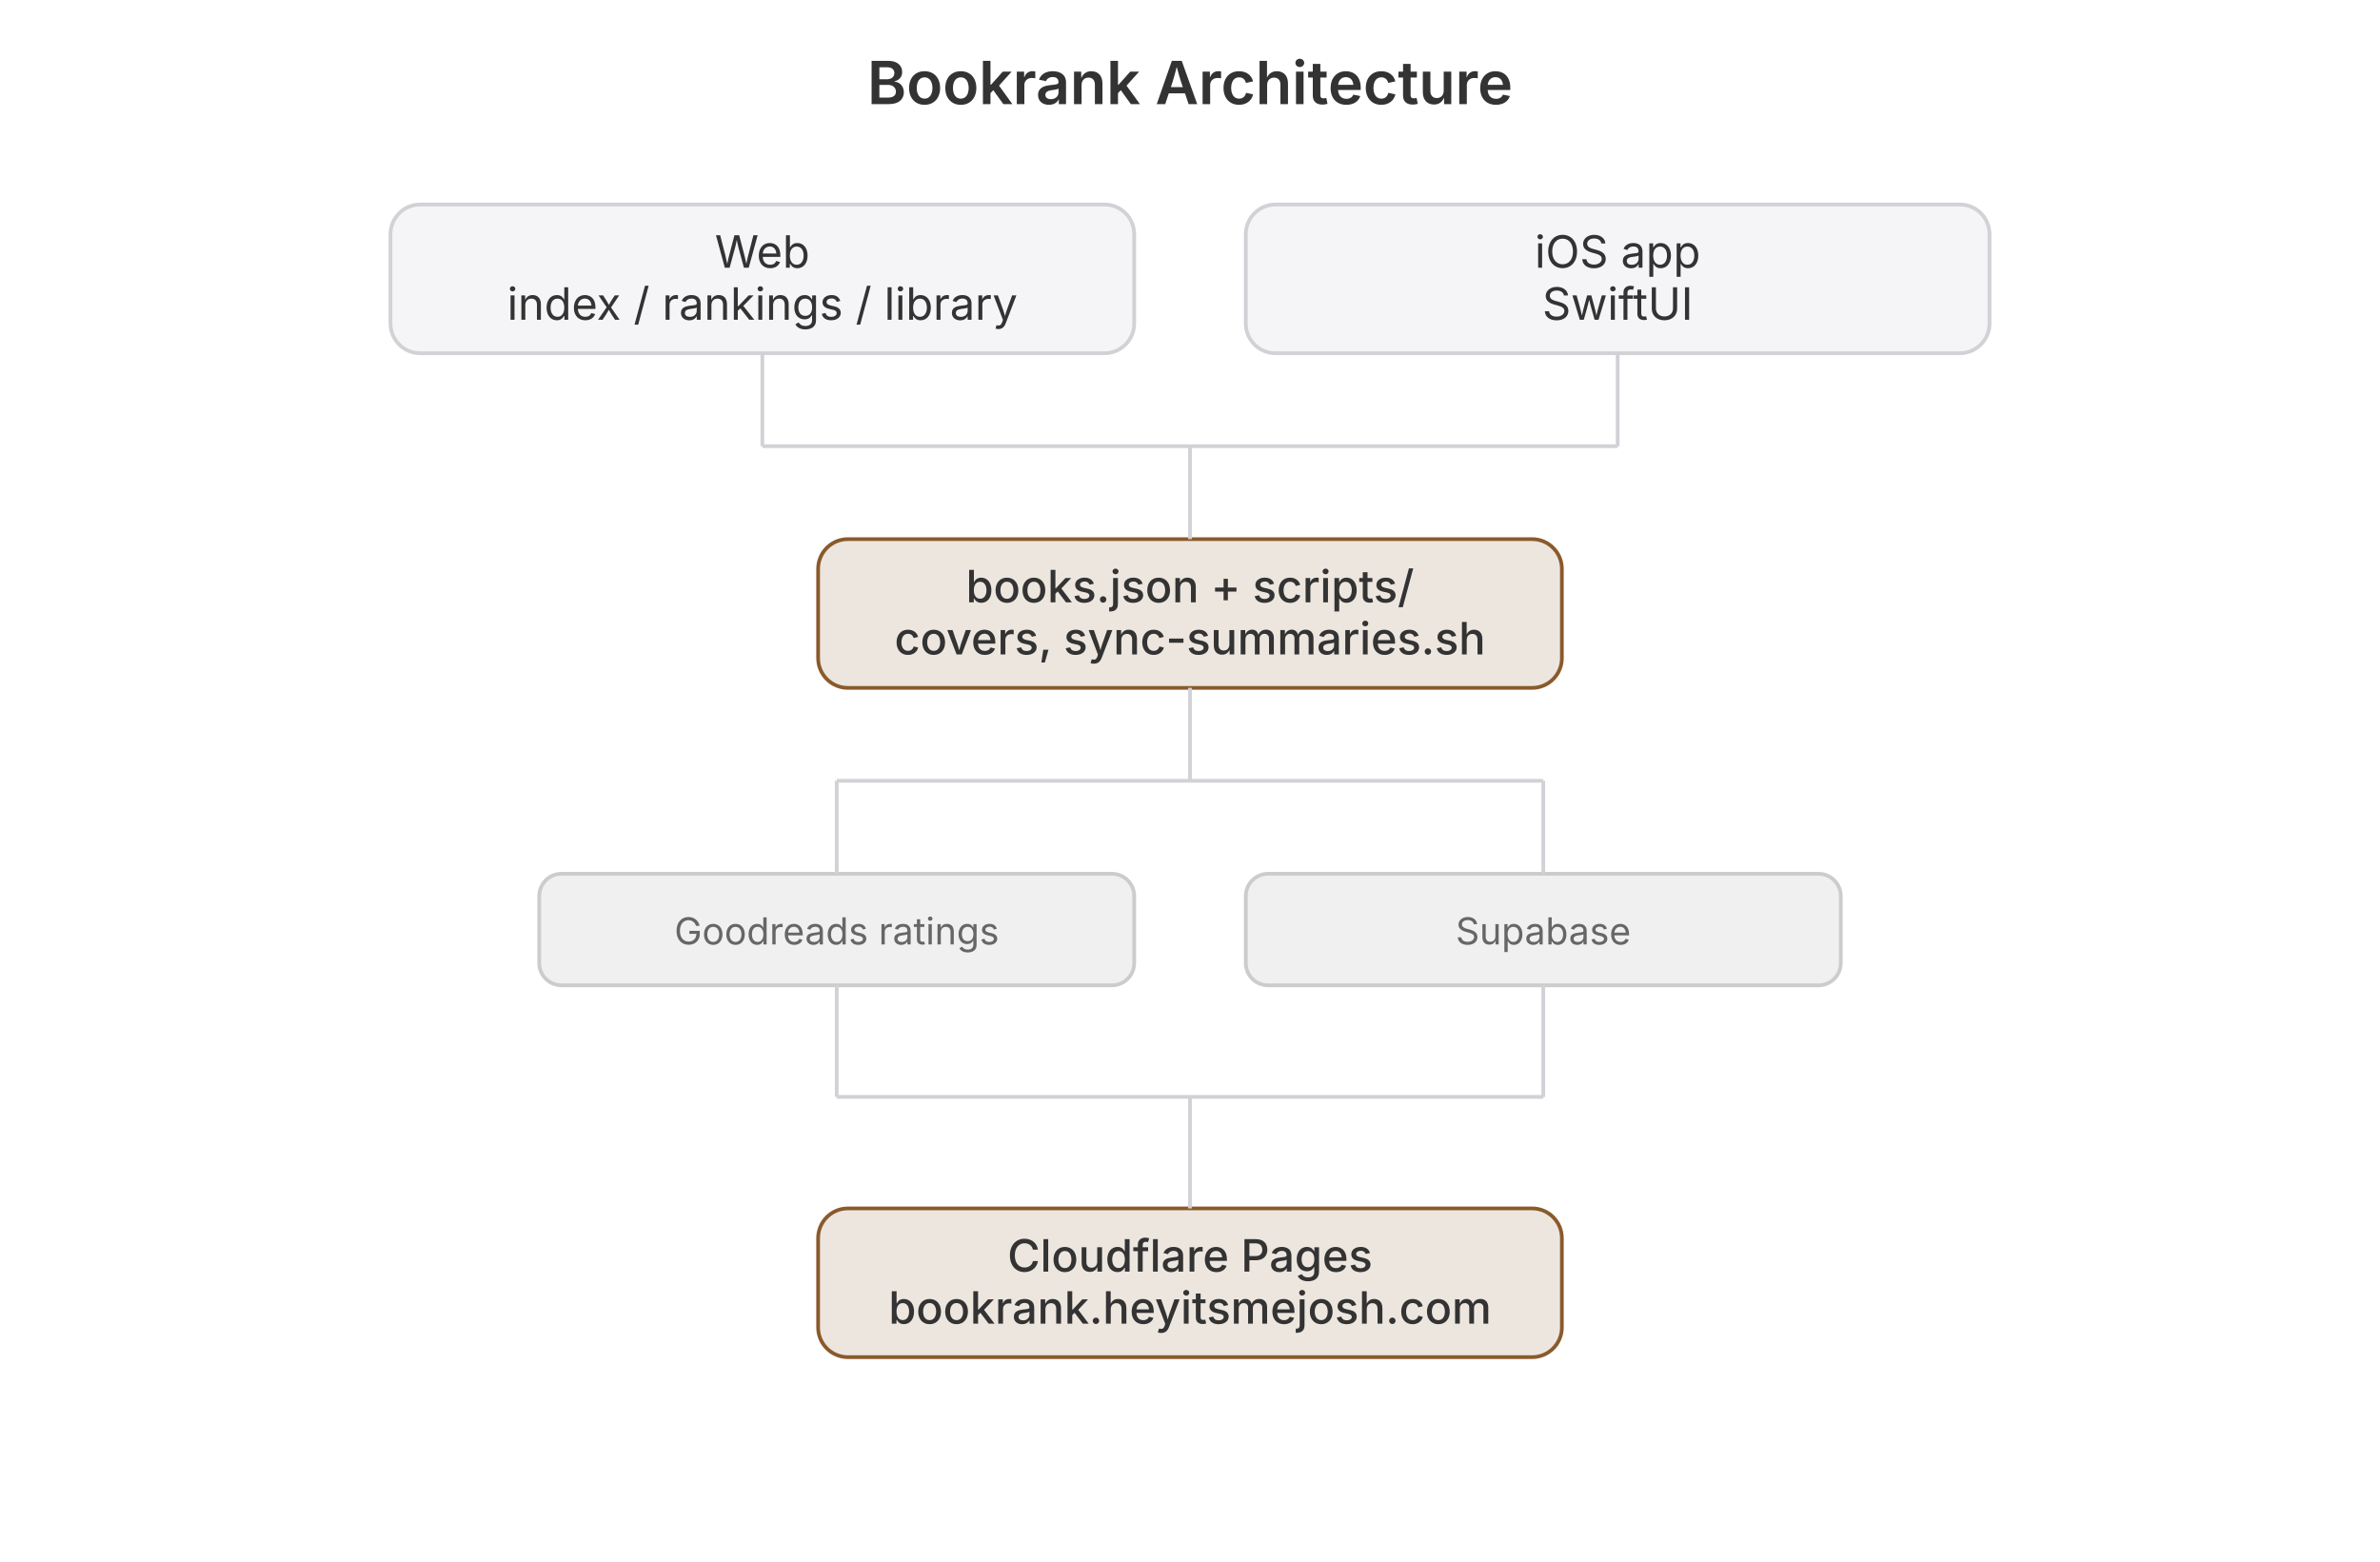
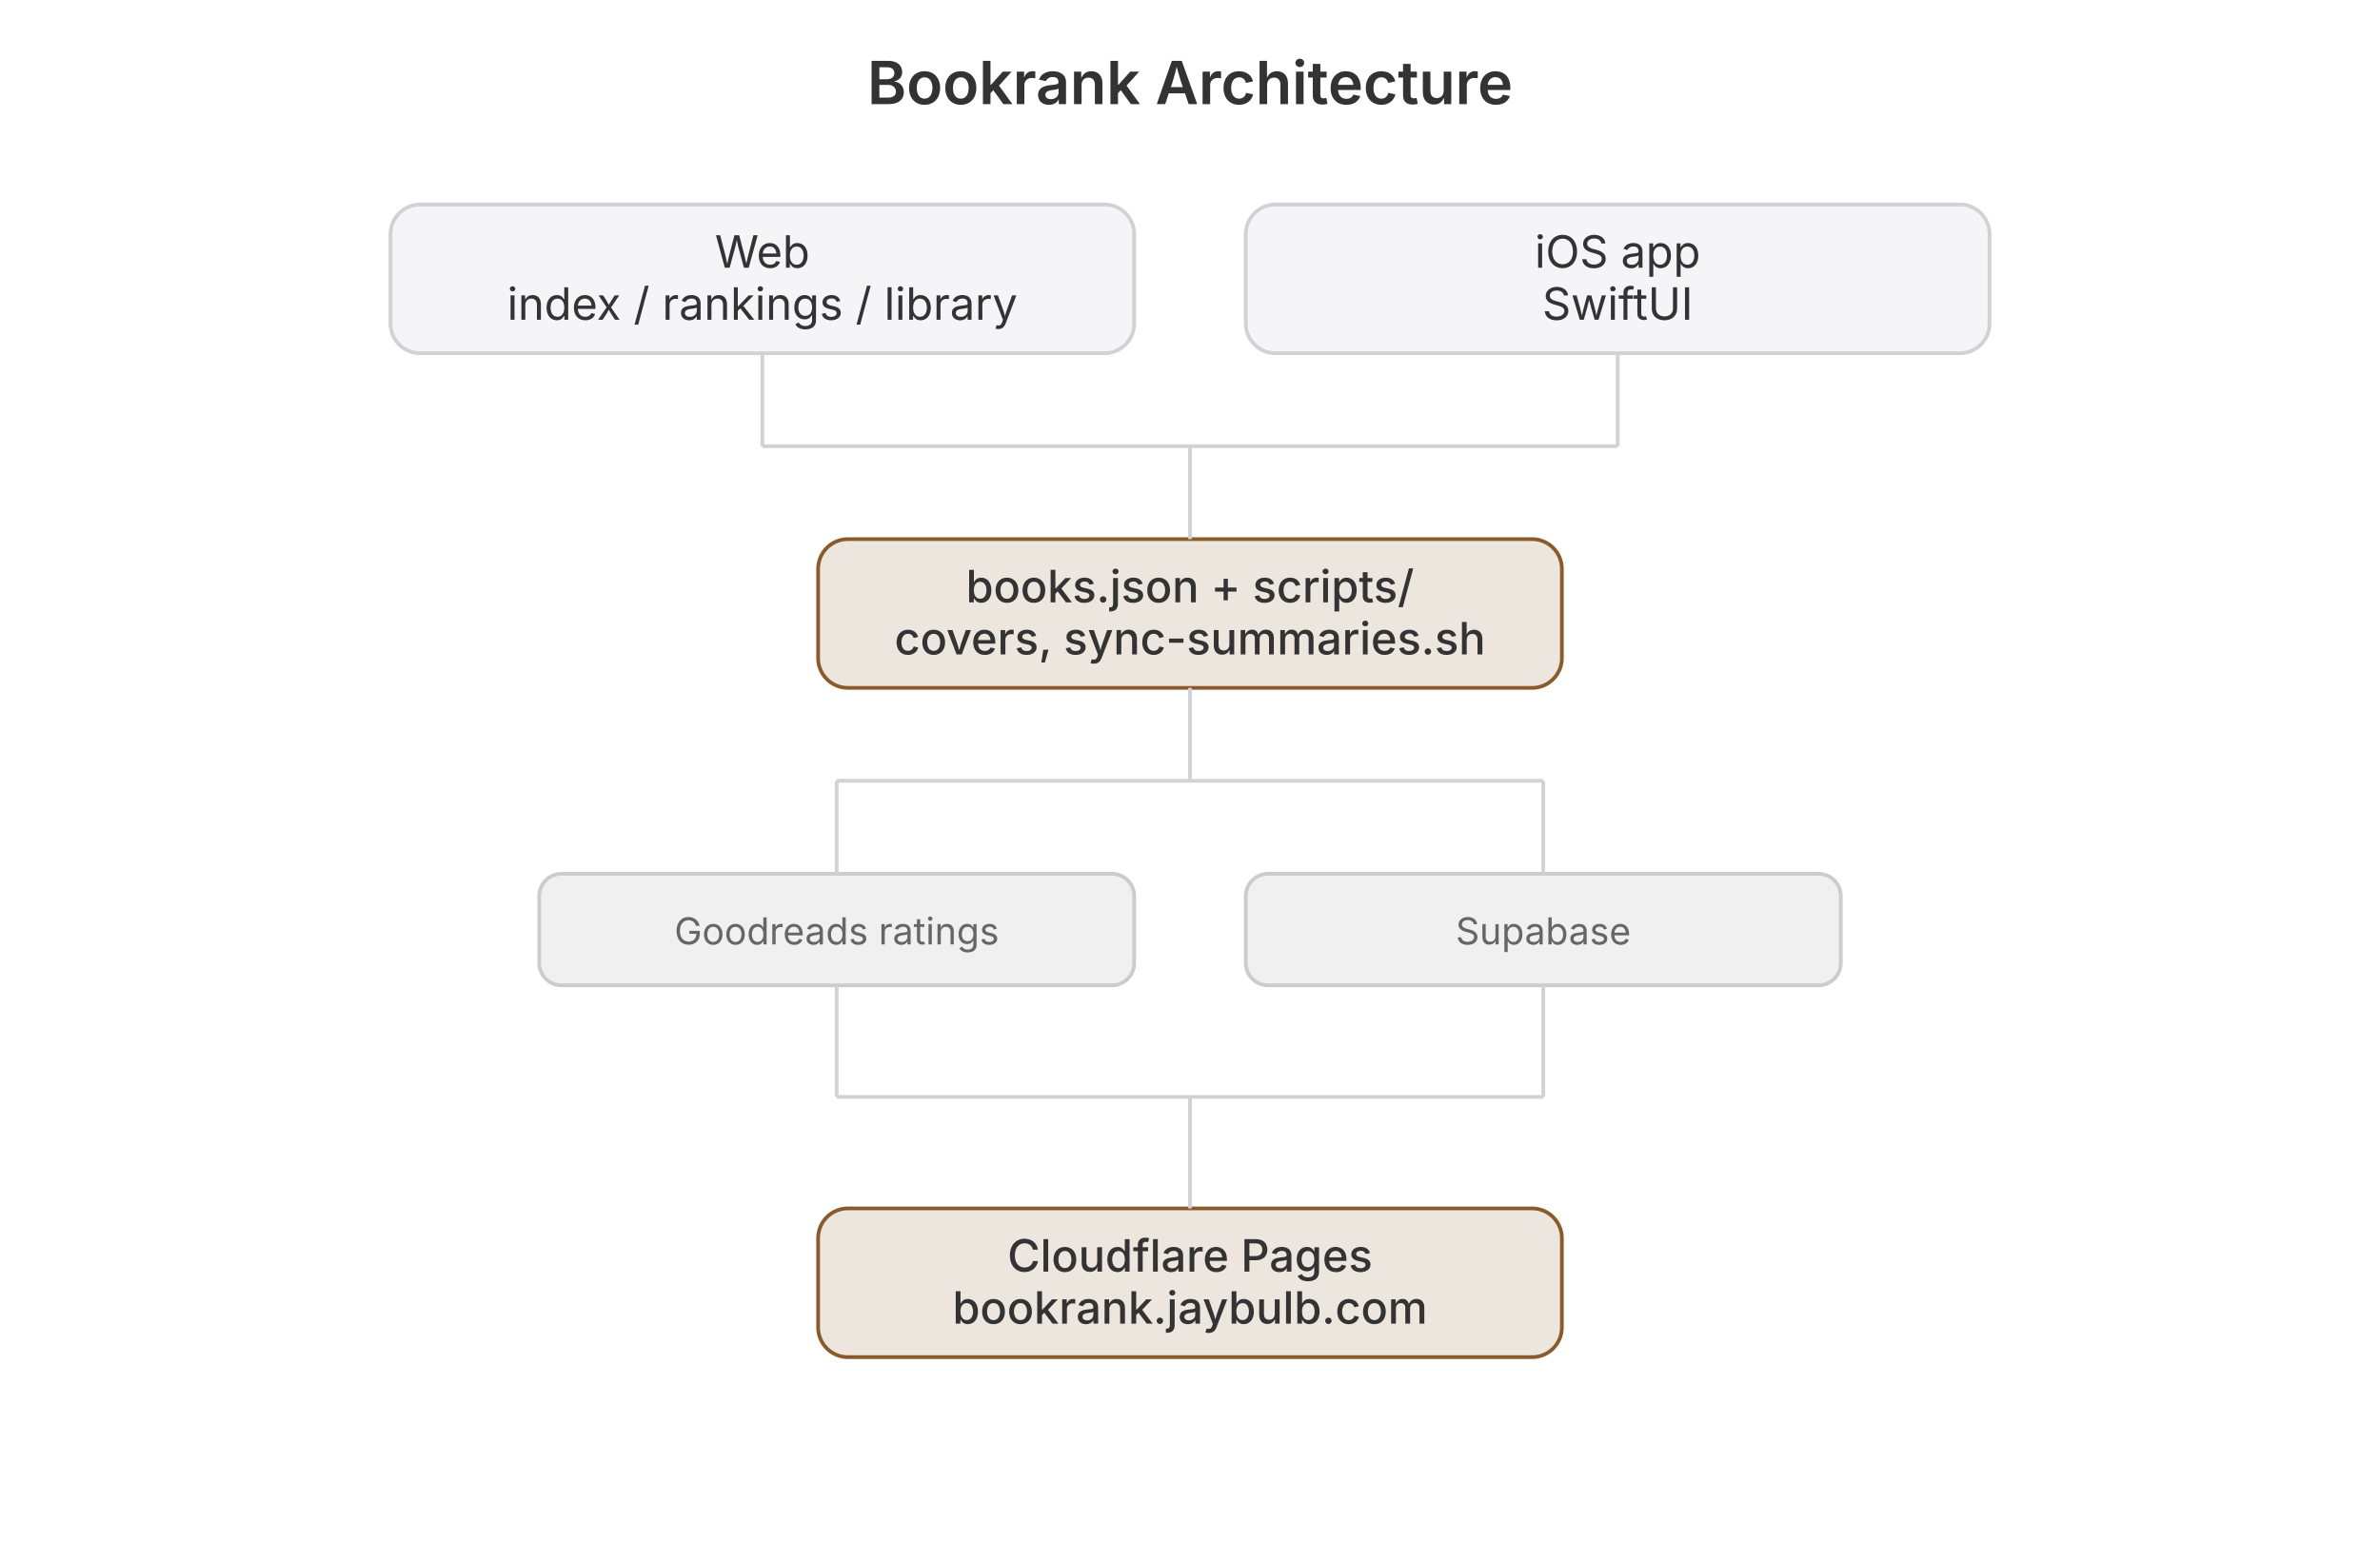
<svg xmlns="http://www.w3.org/2000/svg" width="640" height="420" style="background:#fff;font-family:-apple-system,BlinkMacSystemFont,sans-serif" viewBox="0 0 640 420">
  <text x="320" y="28" fill="#333" font-size="16" font-weight="600" text-anchor="middle">Bookrank Architecture</text>
  <rect width="200" height="40" x="105" y="55" fill="#f5f5f7" stroke="#d1d1d6" rx="8" />
  <text x="205" y="72" fill="#333" font-size="12" text-anchor="middle">Web</text>
  <text x="205" y="86" fill="#333" font-size="12" text-anchor="middle">index / rankings / library</text>
  <rect width="200" height="40" x="335" y="55" fill="#f5f5f7" stroke="#d1d1d6" rx="8" />
  <text x="435" y="72" fill="#333" font-size="12" text-anchor="middle">iOS app</text>
  <text x="435" y="86" fill="#333" font-size="12" text-anchor="middle">SwiftUI</text>
  <rect width="200" height="40" x="220" y="145" fill="#8a5a2b" fill-opacity=".15" stroke="#8a5a2b" rx="8" />
  <text x="320" y="162" fill="#333" font-size="12" font-weight="500" text-anchor="middle">books.json + scripts/</text>
  <text x="320" y="176" fill="#333" font-size="12" font-weight="500" text-anchor="middle">covers, sync-summaries.sh</text>
  <rect width="160" height="30" x="145" y="235" fill="#f0f0f0" stroke="#ccc" rx="6" />
  <text x="225" y="254" fill="#666" font-size="10" text-anchor="middle">Goodreads ratings</text>
  <rect width="160" height="30" x="335" y="235" fill="#f0f0f0" stroke="#ccc" rx="6" />
  <text x="415" y="254" fill="#666" font-size="10" text-anchor="middle">Supabase</text>
  <rect width="200" height="40" x="220" y="325" fill="#8a5a2b" fill-opacity=".15" stroke="#8a5a2b" rx="8" />
  <text x="320" y="342" fill="#333" font-size="12" font-weight="500" text-anchor="middle">Cloudflare Pages</text>
-   <text x="320" y="356" fill="#333" font-size="12" font-weight="500" text-anchor="middle">bookrank.heyitsmejosh.com</text>
+   <text x="320" y="356" fill="#333" font-size="12" font-weight="500" text-anchor="middle">bookrank.jaybulb.com</text>
  <path stroke="#d1d1d6" fill="none" d="M205 95v25M435 95v25M205 120H435M320 120V145M320 185V210M225 210v25M415 210v25M225 210H415M225 265v30M415 265v30M225 295H415M320 295V325" />
</svg>
